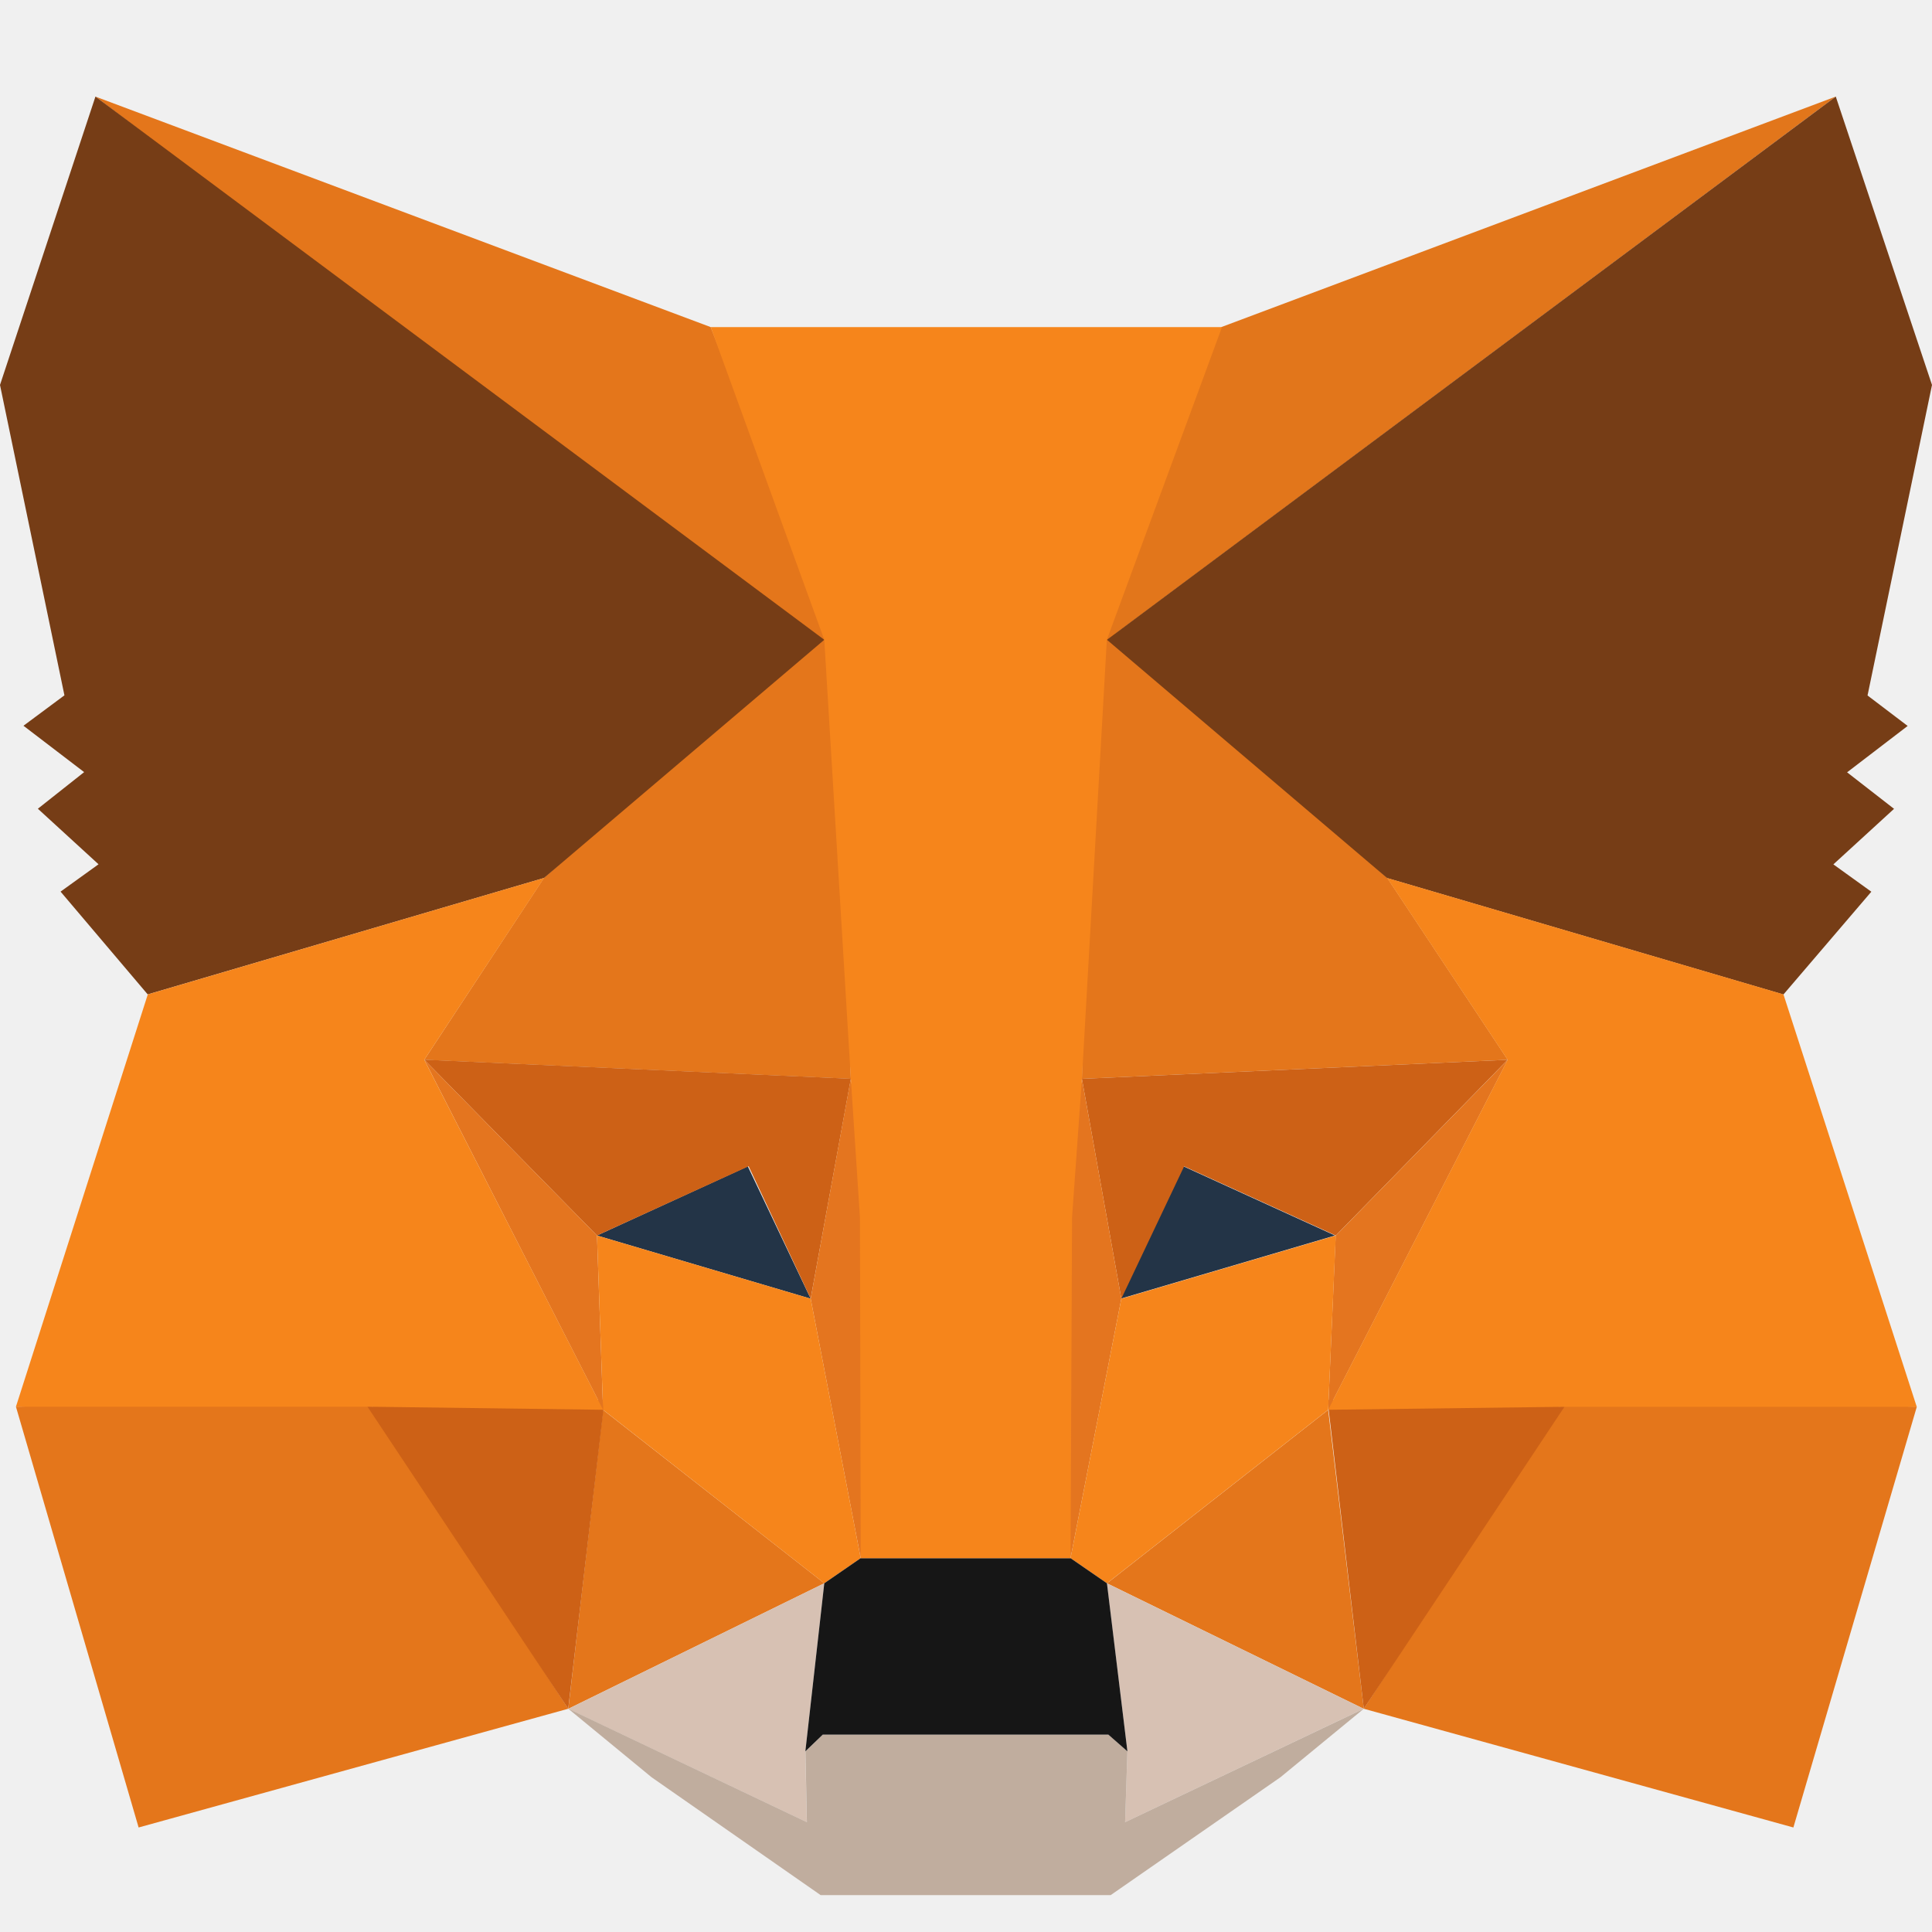
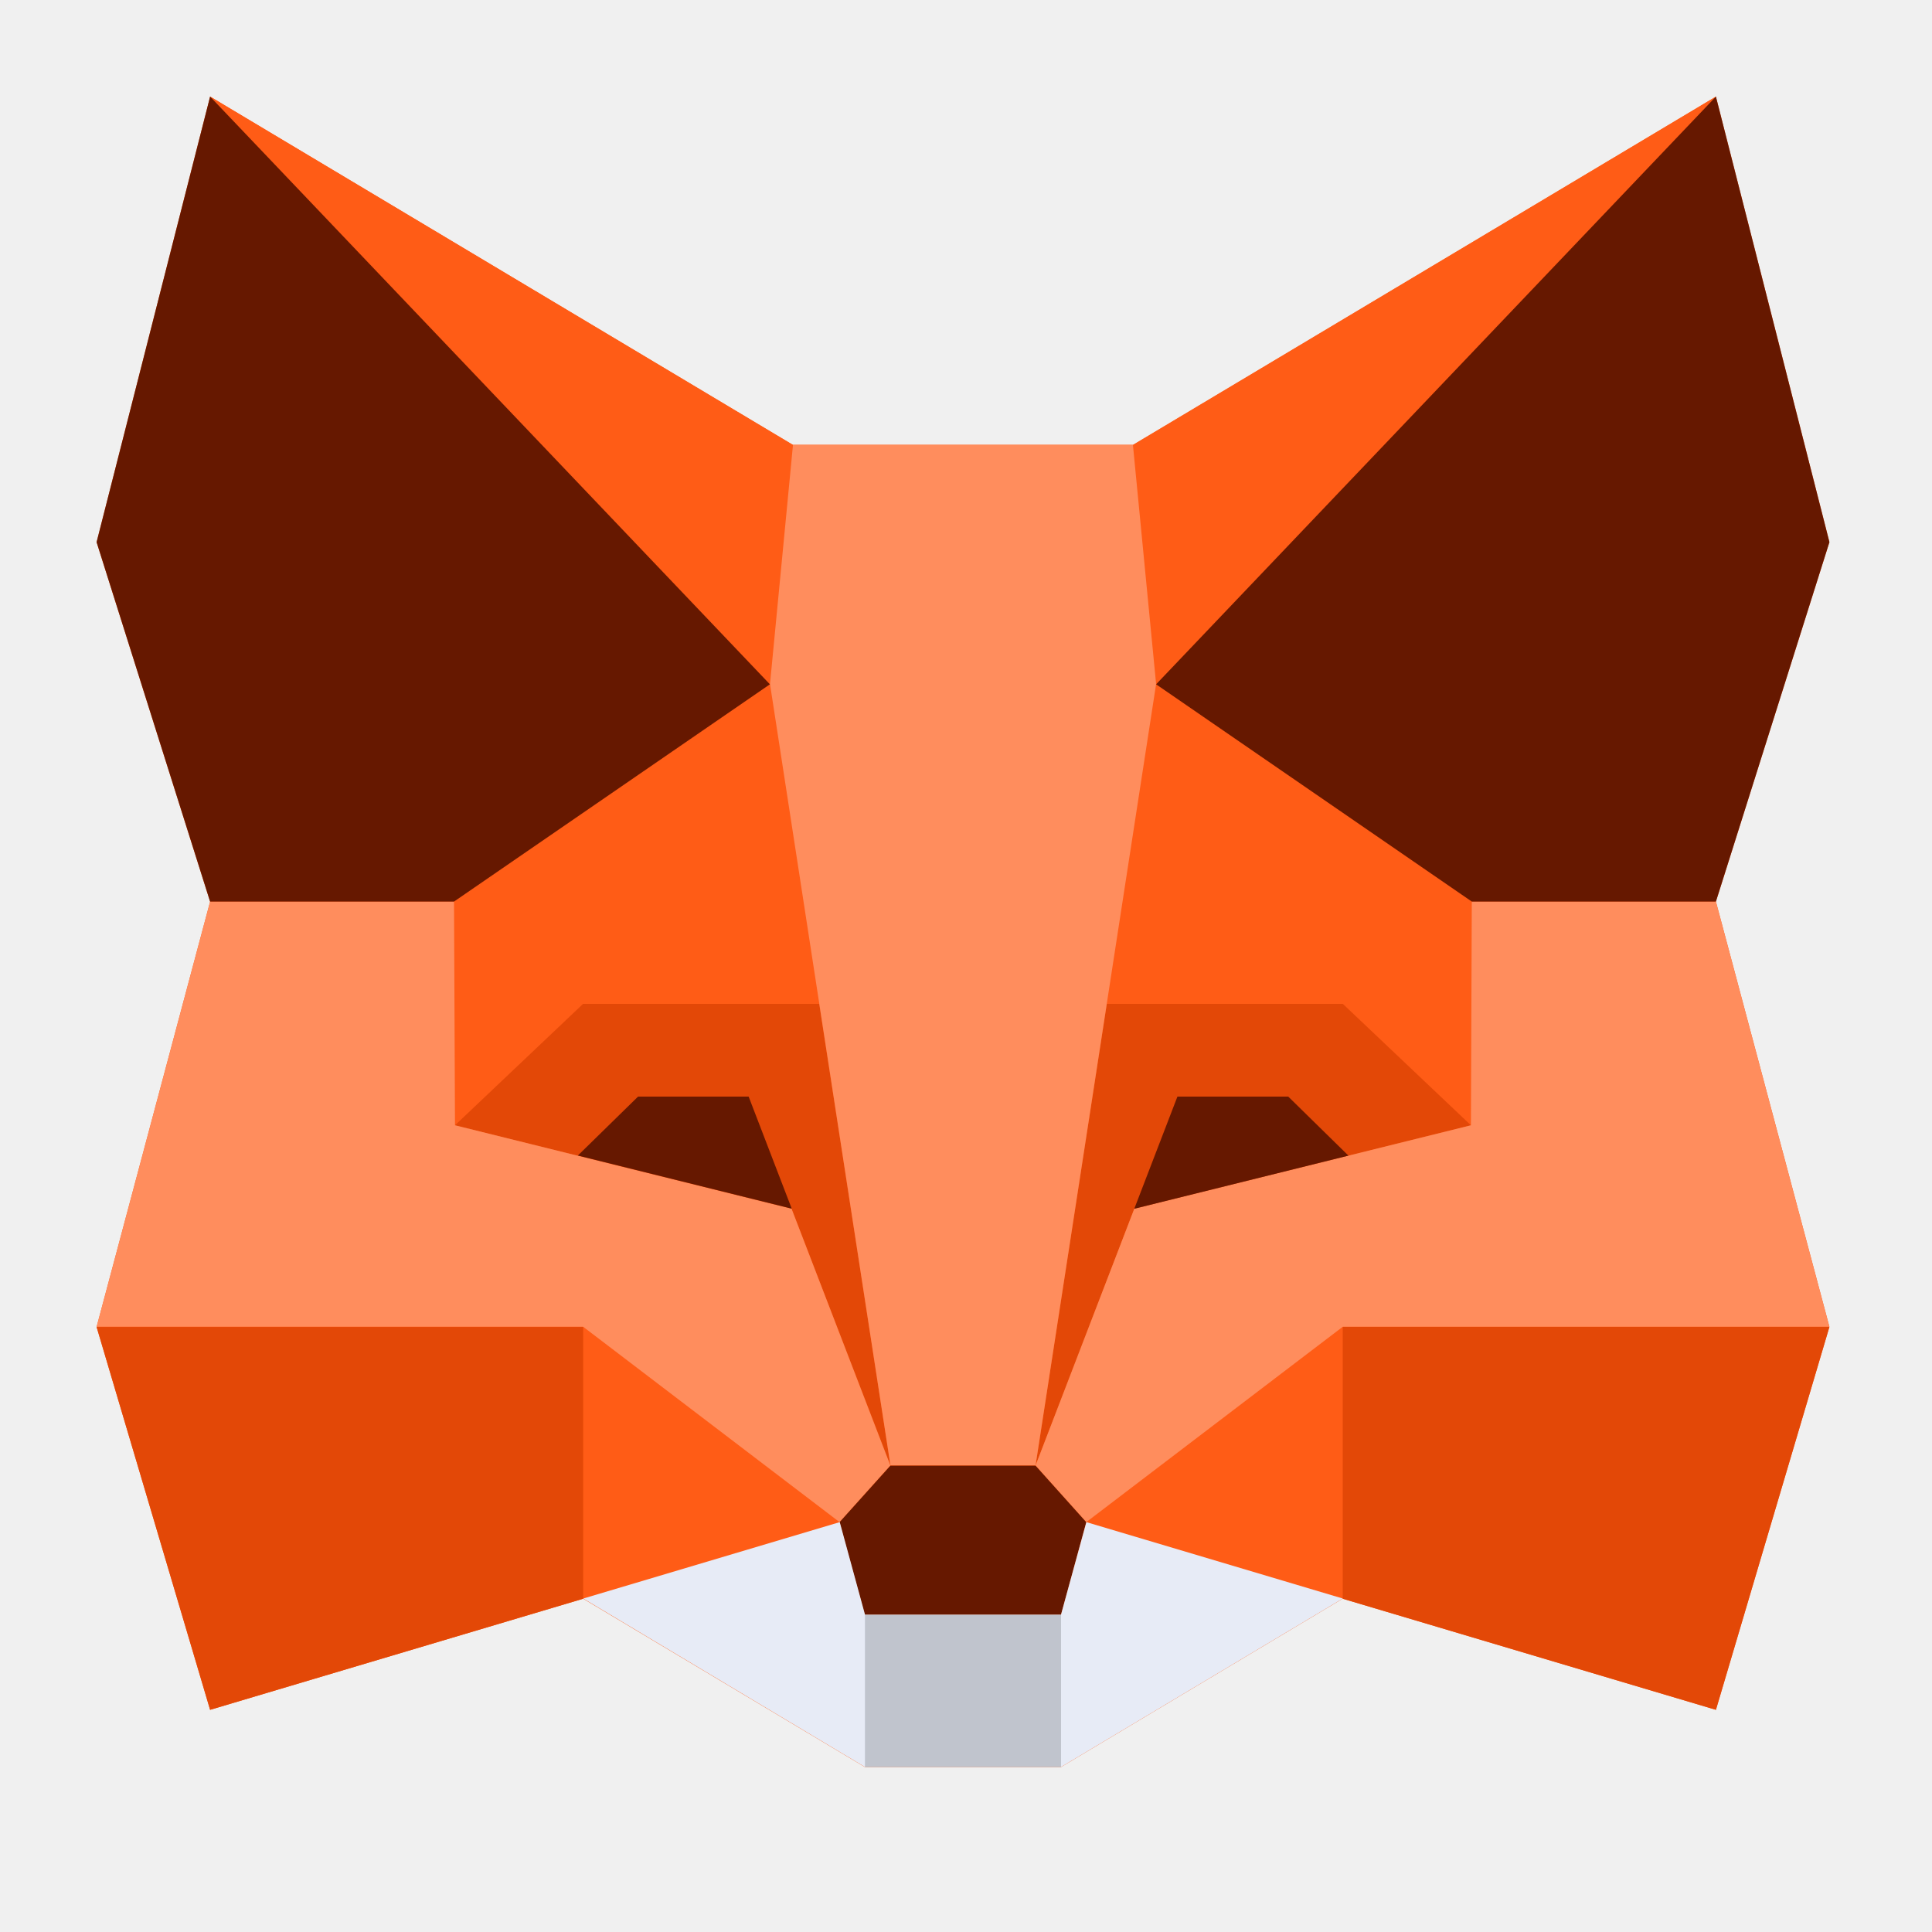
<svg xmlns="http://www.w3.org/2000/svg" fill="none" viewBox="0 0 20 20">
-   <path fill="#E2761B" d="M19.004 1 11.2 6.82l1.443-3.434L19.003 1Z" />
-   <path fill="#E4761B" d="M.988 1 8.73 6.875 7.357 3.386.988 1Zm15.208 13.492-2.078 3.197 4.447 1.229 1.278-4.356-3.647-.07Zm-16.031.07 1.27 4.356 4.447-1.229-2.078-3.197-3.64.07Z" />
-   <path fill="#E4761B" d="m5.631 9.088-1.239 1.883 4.416.197-.157-4.765-3.02 2.685Zm8.73 0-3.06-2.74-.101 4.82 4.408-.197-1.247-1.883ZM5.882 17.69l2.651-1.3-2.29-1.795-.36 3.095Zm5.577-1.3 2.659 1.3-.369-3.095-2.29 1.796Z" />
-   <path fill="#D7C1B3" d="m14.118 17.69-2.66-1.3.213 1.74-.024.733 2.47-1.174Zm-8.236 0 2.47 1.173-.015-.733.196-1.74-2.65 1.3Z" />
-   <path fill="#233447" d="M8.392 13.444 6.18 12.79l1.561-.716.651 1.37Zm3.208 0 .651-1.37 1.569.716-2.22.654Z" />
-   <path fill="#CD6116" d="m5.882 17.69.377-3.199-2.455.071 2.078 3.127Zm7.86-3.199.376 3.198 2.078-3.127-2.455-.07Zm1.866-3.52-4.408.197.408 2.276.65-1.37 1.57.716 1.78-1.82ZM6.18 12.79l1.57-.717.642 1.37.416-2.276-4.416-.197 1.788 1.82Z" />
-   <path fill="#E4751F" d="m4.392 10.97 1.851 3.624-.063-1.804-1.788-1.82Zm9.435 1.82-.078 1.804 1.859-3.623-1.78 1.82Zm-5.02-1.622-.415 2.276.518 2.686.117-3.537-.22-1.425Zm2.393 0-.212 1.418.094 3.544.526-2.686-.408-2.276Z" />
-   <path fill="#F6851B" d="m11.608 13.444-.526 2.686.377.26 2.29-1.796.079-1.804-2.22.654ZM6.18 12.79l.063 1.804 2.29 1.796.377-.26-.518-2.686-2.212-.654Z" />
-   <path fill="#C0AD9E" d="m11.647 18.863.024-.733-.196-.173H8.518l-.18.173.015.733-2.47-1.174.862.709 1.75 1.22h3.003l1.757-1.22.863-.709-2.471 1.174Z" />
-   <path fill="#161616" d="m11.459 16.39-.377-.26H8.91l-.377.26-.196 1.74.18-.173h2.957l.197.173-.212-1.74Z" />
-   <path fill="#763D16" d="M19.333 7.198 20 3.985 19.004 1l-7.545 5.623L14.36 9.09l4.102 1.205.91-1.064-.393-.283.628-.575-.486-.378.627-.48-.416-.316ZM0 3.985l.667 3.213-.424.315.628.48-.479.379.628.575-.393.283.902 1.064 4.102-1.205 2.902-2.466L.988 1 0 3.985Z" />
-   <path fill="#F6851B" d="M18.463 10.294 14.36 9.089l1.247 1.882-1.859 3.623 2.447-.031h3.647l-1.38-4.27ZM5.63 9.089l-4.1 1.205-1.365 4.268h3.639l2.44.032-1.852-3.623 1.24-1.882Zm5.57 2.079.258-4.545 1.192-3.237H7.357l1.176 3.237.275 4.545.094 1.433.008 3.529h2.172l.016-3.529.102-1.433Z" />
+   <g clip-path="url(#a)">
+     <path fill="#FF5C16" d="m17.763 17.7-3.864-1.15-2.914 1.742H8.952L6.037 16.55 2.175 17.7 1 13.736l1.175-4.402L1 5.613 2.175 1l6.034 3.605h3.519L17.763 1l1.175 4.612-1.175 3.721 1.175 4.402-1.175 3.966Z" />
+     <path fill="#FF5C16" d="M2.176 1 8.21 4.608l-.24 2.476L2.176 1Zm3.862 12.737 2.655 2.022-2.655.791v-2.813Zm2.443-3.344-.51-3.307-3.267 2.249-.002-.001v.001l.01 2.315 1.325-1.257H8.48ZM17.763 1l-6.035 3.608.24 2.476L17.762 1ZM13.9 13.737l-2.656 2.022 2.656.791v-2.813Zm1.335-4.402v-.002l-.001.001-3.267-2.248-.51 3.307H13.9l1.325 1.257.01-2.315Z" />
+     <path fill="#E34807" d="M6.037 16.55 2.175 17.7 1 13.737h5.037v2.814Zm2.443-6.159.738 4.781-1.023-2.658-3.485-.865 1.326-1.257H8.48Zm5.42 6.159 3.863 1.15 1.175-3.964H13.9v2.814Zm-2.442-6.159-.738 4.781 1.022-2.658 3.485-.865-1.326-1.257h-2.443Z" />
+     <path fill="#FF8D5D" d="m1 13.735 1.175-4.402H4.7l.01 2.316 3.484.864 1.023 2.658-.526.586-2.655-2.023H1Zm17.938 0-1.175-4.402h-2.527l-.009 2.316-3.485.864-1.022 2.658.525.586 2.656-2.023h5.037Zm-7.21-9.13H8.209l-.238 2.476 1.247 8.088h1.502l1.248-8.088-.24-2.476Z" />
+     <path fill="#661800" d="M2.175 1 1 5.612l1.175 3.721H4.7l3.27-2.249L2.175 1ZM7.75 11.352H6.605l-.623.61 2.214.55-.446-1.16ZM17.763 1l1.175 4.612-1.175 3.721h-2.527l-3.268-2.249L17.763 1Zm-5.574 10.352h1.147l.623.611-2.217.55.447-1.162Zm-1.205 5.363.261-.957-.525-.585H9.217l-.526.585.261.957" />
+     <path fill="#C0C4CD" d="M10.984 16.714v1.579H8.952v-1.579h2.032Z" />
+     <path fill="#E7EBF6" d="m6.038 16.548 2.916 1.744v-1.579l-.261-.956-2.655.791Zm7.863 0-2.917 1.744v-1.579l.262-.956 2.655.791Z" />
+   </g>
+   <defs>
+     <clipPath id="a">
+       <path fill="#fff" d="M1 1h18v17.366H1z" />
+     </clipPath>
+   </defs>
</svg>
